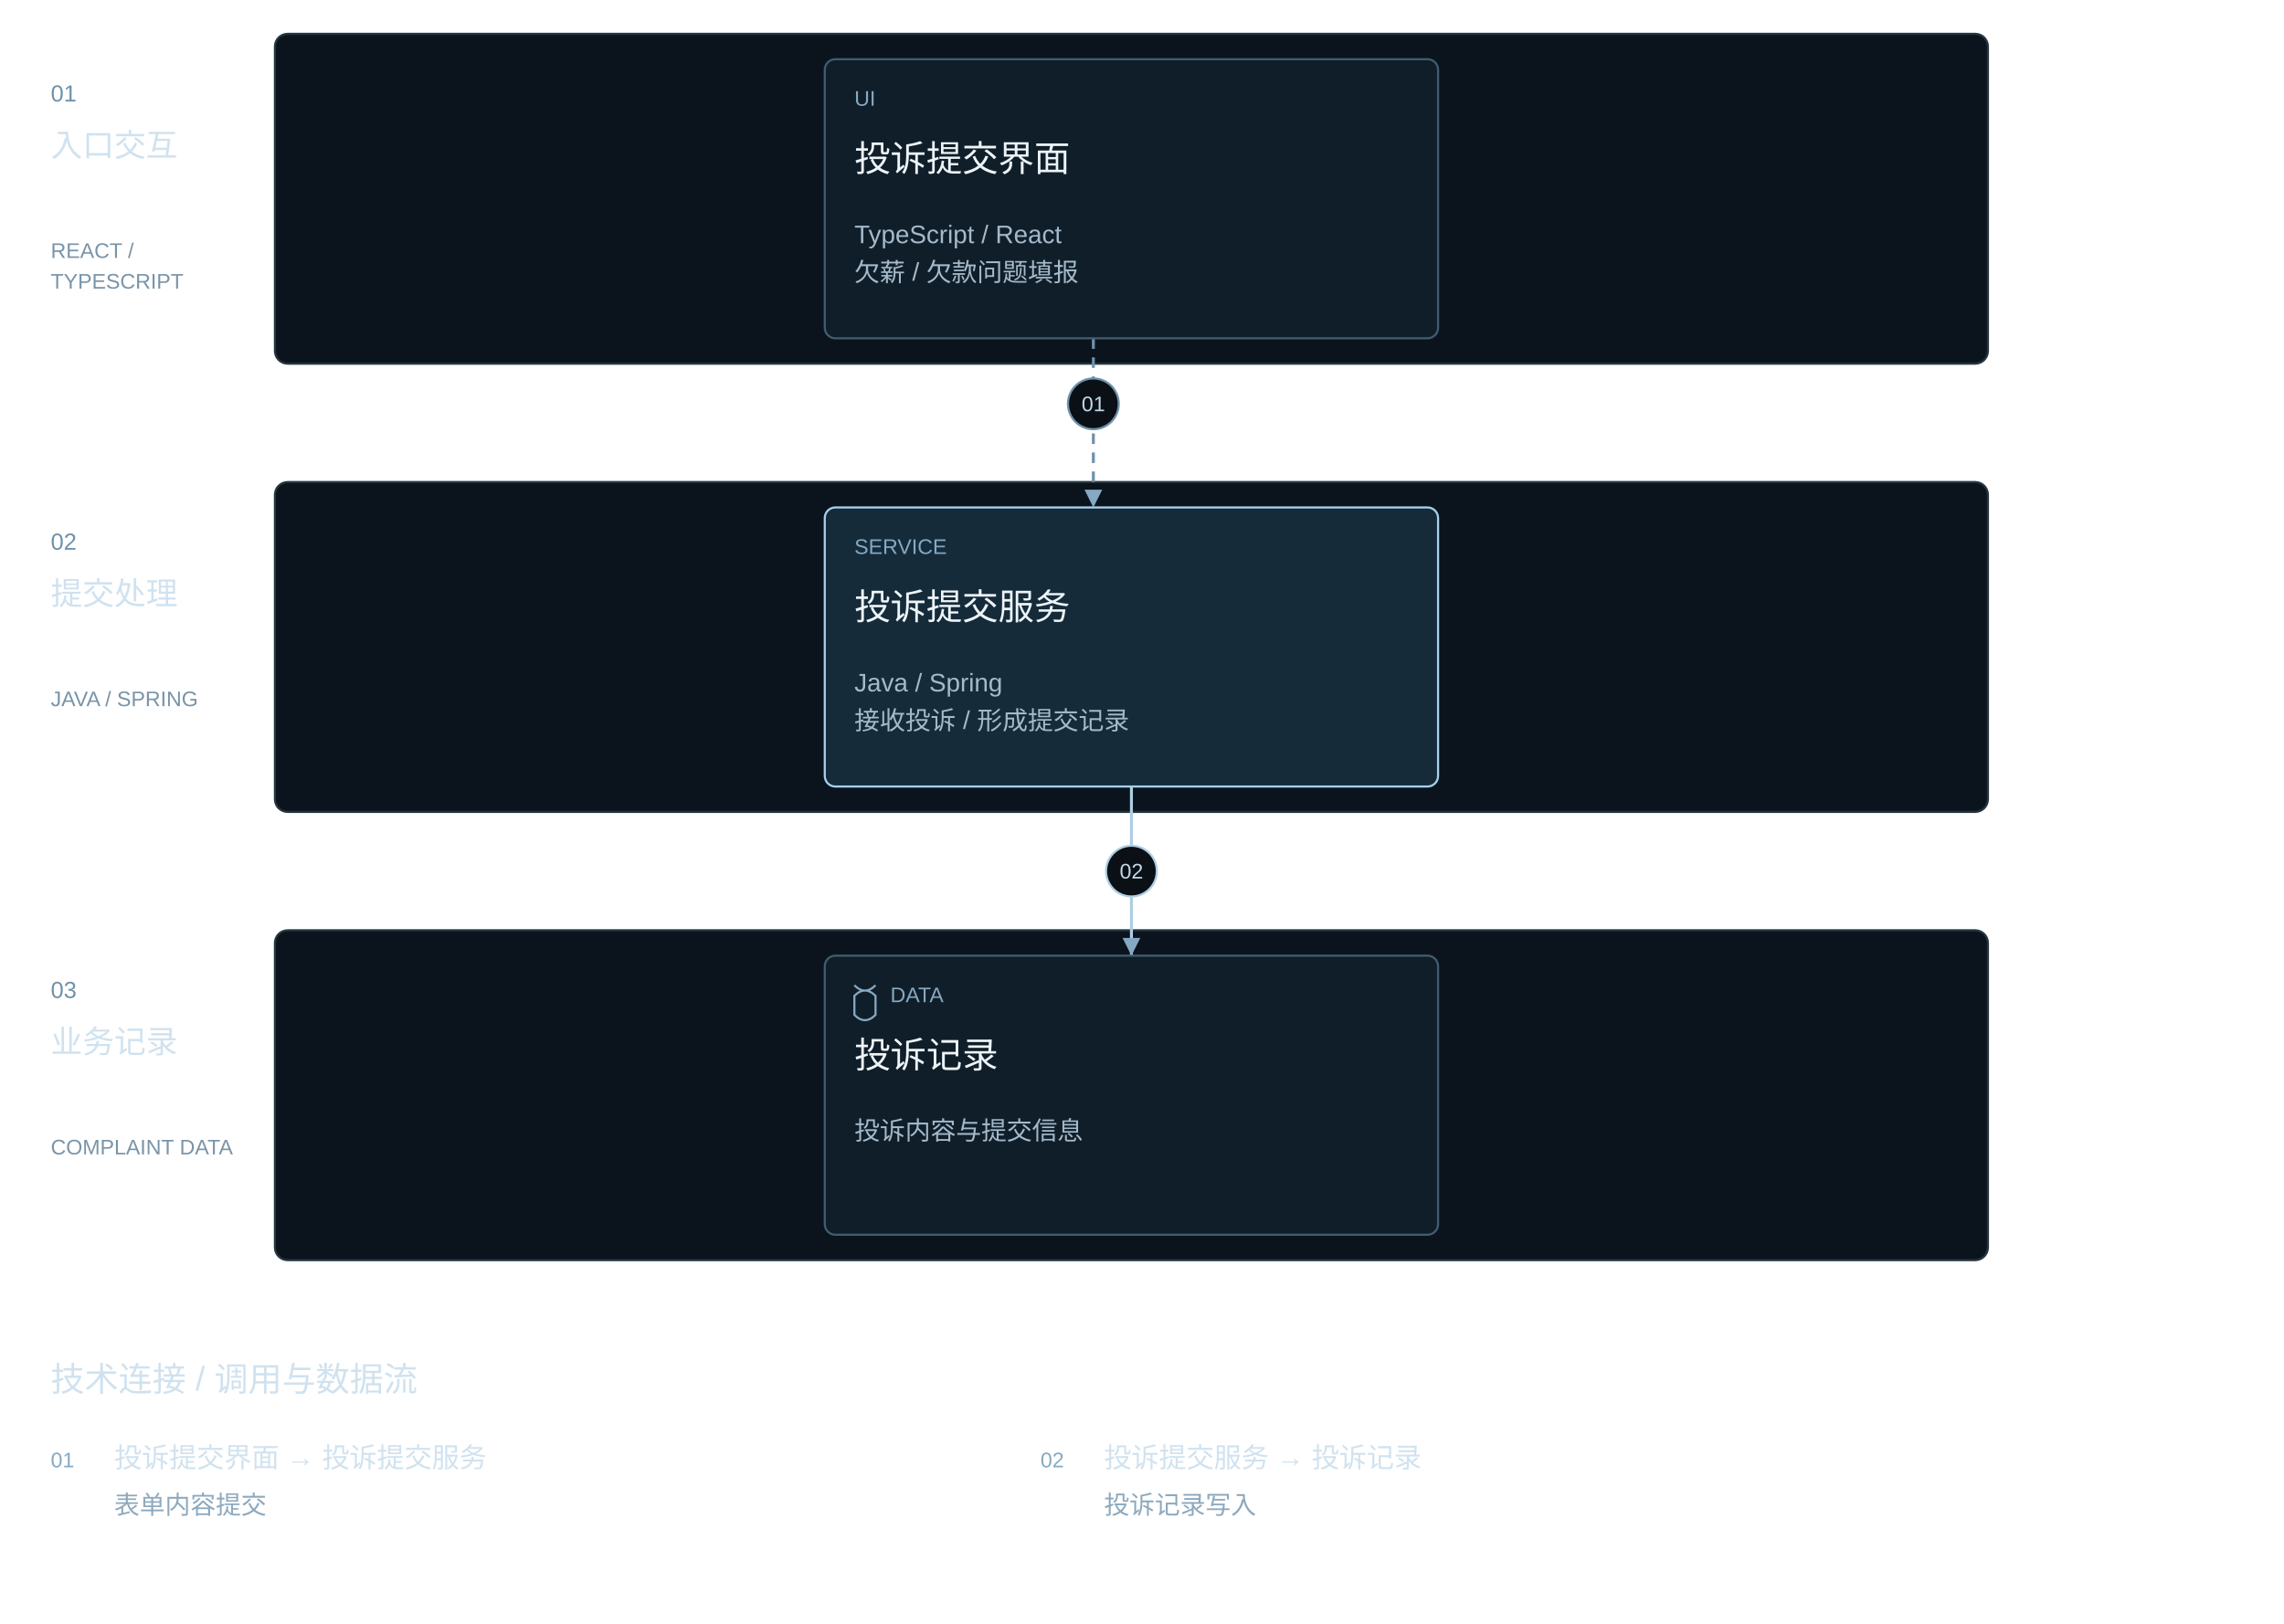
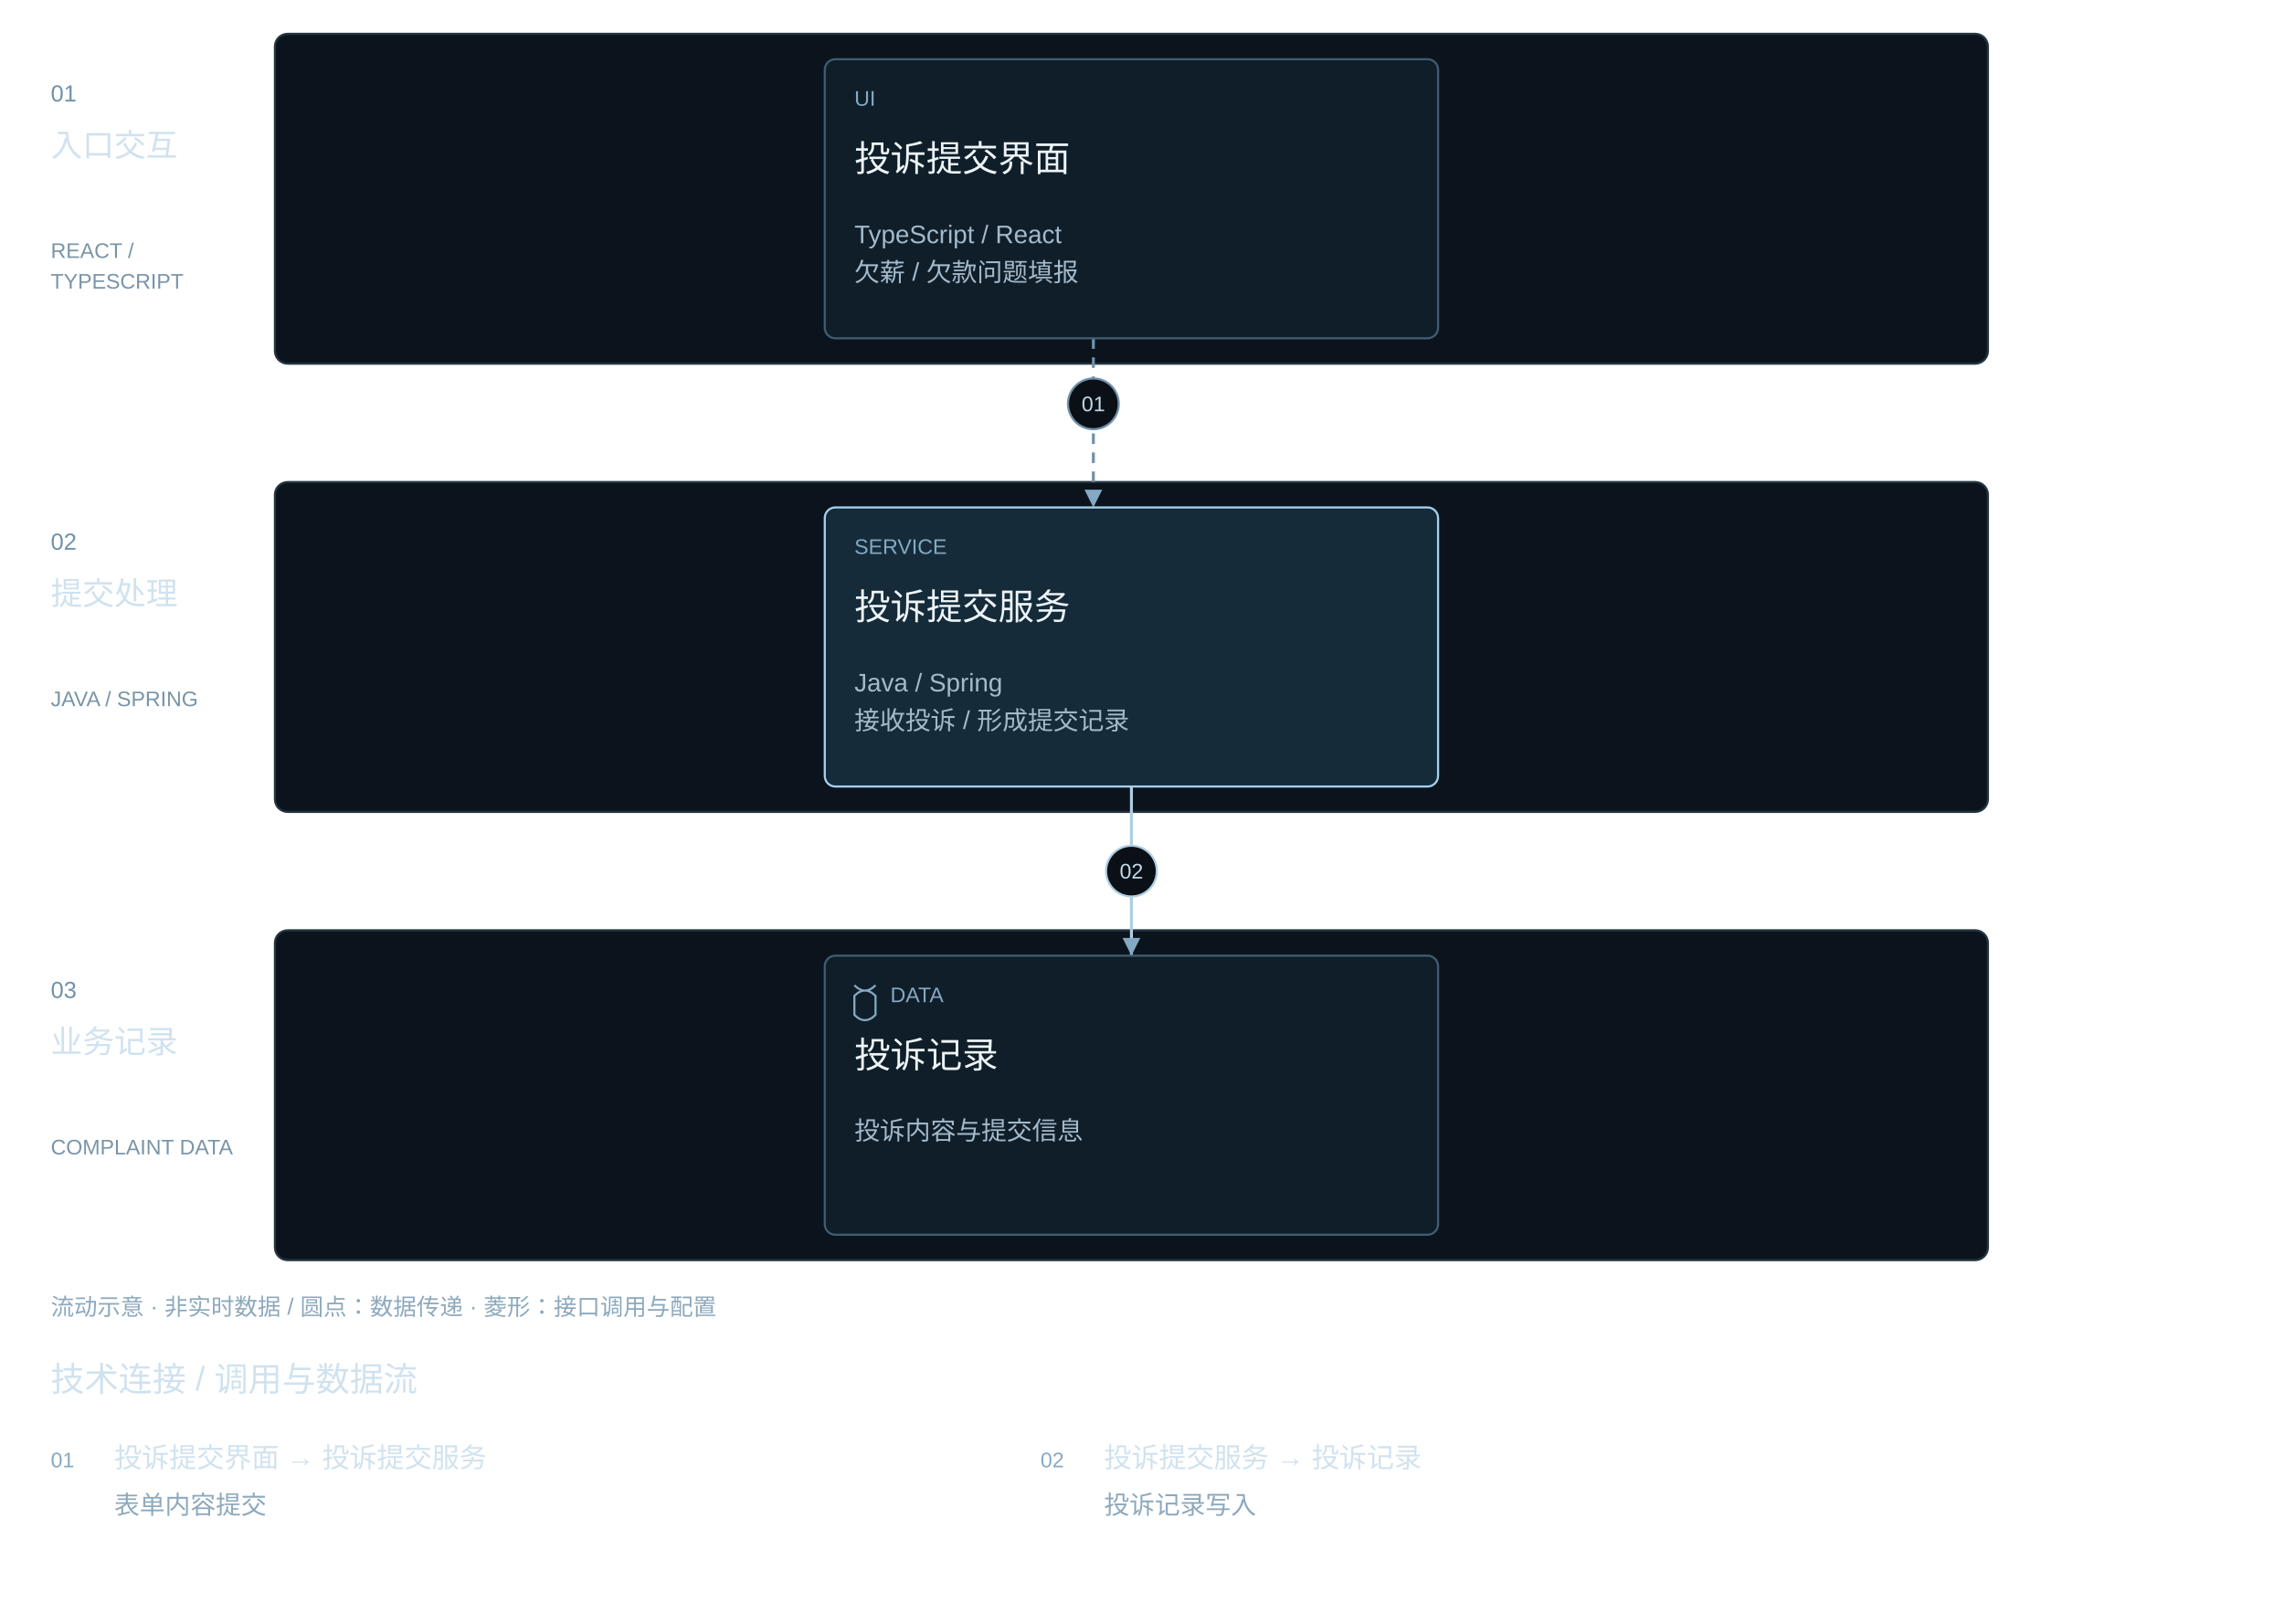
- <svg xmlns="http://www.w3.org/2000/svg" viewBox="0 0 1080 768" role="img" aria-labelledby="title-wage-payment-complaints desc-wage-payment-complaints" style="font-family:Arial,'PingFang SC','Microsoft YaHei',sans-serif;background:#0a1015">
+ <svg xmlns="http://www.w3.org/2000/svg" viewBox="0 0 1080 768" role="img" aria-labelledby="title-wage-payment-complaints" aria-describedby="desc-wage-payment-complaints" style="font-family:Arial,'PingFang SC','Microsoft YaHei',sans-serif;background:#0a1015">
+   <style>.architecture-packet{pointer-events:none}svg[data-motion="paused"] .architecture-packet{visibility:hidden}@media(prefers-reduced-motion:reduce){.architecture-packet{display:none}}</style>
  <defs>
    <marker id="arrow-wage-payment-complaints" viewBox="0 0 10 10" refX="10" refY="5" markerWidth="6" markerHeight="6" orient="auto-start-reverse">
      <path d="M0 0 L10 5 L0 10" fill="#85a9c2" />
    </marker>
  </defs>
  <g data-layer="ui">
    <rect x="130" y="16" width="810" height="156" rx="6" fill="#0b141d" stroke="#253541" />
    <text x="24" y="48" fill="#6f92aa" font-size="11" text-anchor="start">
      <tspan x="24" dy="0">01</tspan>
    </text>
    <text x="24" y="74" fill="#d0e2ef" font-size="15" text-anchor="start">
      <tspan x="24" dy="0">入口交互</tspan>
    </text>
    <text x="24" y="122" fill="#7994a8" font-size="10" text-anchor="start">
      <tspan x="24" dy="0">REACT /</tspan>
      <tspan x="24" dy="14.5">TYPESCRIPT</tspan>
    </text>
  </g>
  <g data-layer="service">
    <rect x="130" y="228" width="810" height="156" rx="6" fill="#0b141d" stroke="#253541" />
    <text x="24" y="260" fill="#6f92aa" font-size="11" text-anchor="start">
      <tspan x="24" dy="0">02</tspan>
    </text>
    <text x="24" y="286" fill="#d0e2ef" font-size="15" text-anchor="start">
      <tspan x="24" dy="0">提交处理</tspan>
    </text>
    <text x="24" y="334" fill="#7994a8" font-size="10" text-anchor="start">
      <tspan x="24" dy="0">JAVA / SPRING</tspan>
    </text>
  </g>
  <g data-layer="data">
    <rect x="130" y="440" width="810" height="156" rx="6" fill="#0b141d" stroke="#253541" />
    <text x="24" y="472" fill="#6f92aa" font-size="11" text-anchor="start">
      <tspan x="24" dy="0">03</tspan>
    </text>
    <text x="24" y="498" fill="#d0e2ef" font-size="15" text-anchor="start">
      <tspan x="24" dy="0">业务记录</tspan>
    </text>
    <text x="24" y="546" fill="#7994a8" font-size="10" text-anchor="start">
      <tspan x="24" dy="0">COMPLAINT DATA</tspan>
    </text>
  </g>
-   <g data-edge="01">
-     <path d="M517 160 V191 H517 V240" fill="none" stroke="#6f91aa" stroke-width="1.4" stroke-dasharray="5 4" marker-end="url(#arrow-wage-payment-complaints)" />
+   <g data-edge="01" data-kind="call">
+     <path class="architecture-route" d="M517 160 V191 H517 V240" fill="none" stroke="#6f91aa" stroke-width="1.4" stroke-dasharray="5 4" marker-end="url(#arrow-wage-payment-complaints)" />
+     <g class="architecture-packet packet-support" data-direction="forward" aria-hidden="true" opacity="0">
+       <circle r="9" fill="#efc896" opacity=".12" />
+       <circle r="5.5" fill="#efc896" opacity=".18" />
+       <path d="M0 -4 L4 0 L0 4 L-4 0 Z" fill="#efc896" />
+       <animateMotion path="M517 160 V191 H517 V240" keyPoints="0;1;1" keyTimes="0;.82;1" calcMode="linear" dur="2.55s" begin="-0.00s" repeatCount="indefinite" />
+       <animate attributeName="opacity" values="0;1;1;0;0" keyTimes="0;.035;.76;.82;1" calcMode="linear" dur="2.55s" begin="-0.00s" repeatCount="indefinite" />
+     </g>
    <circle cx="517" cy="191" r="12" fill="#0a1015" stroke="#6f91aa" />
    <text x="517" y="194.5" fill="#c1d9ea" font-size="10" text-anchor="middle">
      <tspan x="517" dy="0">01</tspan>
    </text>
  </g>
-   <g data-edge="02">
-     <path d="M535 372 V412 H535 V452" fill="none" stroke="#afcee3" stroke-width="1.4" marker-end="url(#arrow-wage-payment-complaints)" />
+   <g data-edge="02" data-kind="flow">
+     <path class="architecture-route" d="M535 372 V412 H535 V452" fill="none" stroke="#afcee3" stroke-width="1.4" marker-end="url(#arrow-wage-payment-complaints)" />
+     <g class="architecture-packet packet-flow" data-direction="forward" aria-hidden="true" opacity="0">
+       <circle r="9" fill="#d3f1ff" opacity=".12" />
+       <circle r="5.5" fill="#d3f1ff" opacity=".18" />
+       <circle r="3.3" fill="#d3f1ff" />
+       <animateMotion path="M535 372 V412 H535 V452" keyPoints="0;1;1" keyTimes="0;.82;1" calcMode="linear" dur="2.55s" begin="-0.43s" repeatCount="indefinite" />
+       <animate attributeName="opacity" values="0;1;1;0;0" keyTimes="0;.035;.76;.82;1" calcMode="linear" dur="2.55s" begin="-0.43s" repeatCount="indefinite" />
+     </g>
    <circle cx="535" cy="412" r="12" fill="#0a1015" stroke="#afcee3" />
    <text x="535" y="415.5" fill="#c1d9ea" font-size="10" text-anchor="middle">
      <tspan x="535" dy="0">02</tspan>
    </text>
  </g>
  <g data-node="form">
    <rect x="390" y="28" width="290" height="132" rx="5" fill="#101e29" stroke="#405c70" />
    <text x="404" y="50" fill="#85a9c2" font-size="10" text-anchor="start">
      <tspan x="404" dy="0">UI</tspan>
    </text>
    <text x="404" y="81" fill="#edf4f8" font-size="17" text-anchor="start">
      <tspan x="404" dy="0">投诉提交界面</tspan>
    </text>
    <text x="404" y="115" fill="#a4bacb" font-size="12" text-anchor="start">
      <tspan x="404" dy="0">TypeScript / React</tspan>
      <tspan x="404" dy="18">欠薪 / 欠款问题填报</tspan>
    </text>
  </g>
  <g data-node="submission">
    <rect x="390" y="240" width="290" height="132" rx="5" fill="#152b3a" stroke="#a6d0eb" />
    <text x="404" y="262" fill="#85a9c2" font-size="10" text-anchor="start">
      <tspan x="404" dy="0">SERVICE</tspan>
    </text>
    <text x="404" y="293" fill="#edf4f8" font-size="17" text-anchor="start">
      <tspan x="404" dy="0">投诉提交服务</tspan>
    </text>
    <text x="404" y="327" fill="#a4bacb" font-size="12" text-anchor="start">
      <tspan x="404" dy="0">Java / Spring</tspan>
      <tspan x="404" dy="18">接收投诉 / 形成提交记录</tspan>
    </text>
  </g>
  <g data-node="records">
    <rect x="390" y="452" width="290" height="132" rx="5" fill="#101e29" stroke="#405c70" />
    <path d="M404 471 q5 -5 10 0 v9 q-5 5 -10 0 z m0 -5 q5 5 10 0" fill="none" stroke="#85a9c2" />
    <text x="421" y="474" fill="#85a9c2" font-size="10" text-anchor="start">
      <tspan x="421" dy="0">DATA</tspan>
    </text>
    <text x="404" y="505" fill="#edf4f8" font-size="17" text-anchor="start">
      <tspan x="404" dy="0">投诉记录</tspan>
    </text>
    <text x="404" y="539" fill="#a4bacb" font-size="12" text-anchor="start">
      <tspan x="404" dy="0">投诉内容与提交信息</tspan>
    </text>
  </g>
+   <text x="24" y="622" fill="#8da9bd" font-size="11" text-anchor="start">
+     <tspan x="24" dy="0">流动示意 · 非实时数据 / 圆点：数据传递 · 菱形：接口调用与配置</tspan>
+   </text>
  <text x="24" y="658" fill="#d0e2ef" font-size="16" text-anchor="start">
    <tspan x="24" dy="0">技术连接 / 调用与数据流</tspan>
  </text>
  <text x="24" y="694" fill="#85a9c2" font-size="10" text-anchor="start">
    <tspan x="24" dy="0">01</tspan>
  </text>
  <text x="54" y="694" fill="#d0e2ef" font-size="13" text-anchor="start">
    <tspan x="54" dy="0">投诉提交界面 → 投诉提交服务</tspan>
  </text>
  <text x="54" y="716" fill="#8da9bd" font-size="12" text-anchor="start">
    <tspan x="54" dy="0">表单内容提交</tspan>
  </text>
  <text x="492" y="694" fill="#85a9c2" font-size="10" text-anchor="start">
    <tspan x="492" dy="0">02</tspan>
  </text>
  <text x="522" y="694" fill="#d0e2ef" font-size="13" text-anchor="start">
    <tspan x="522" dy="0">投诉提交服务 → 投诉记录</tspan>
  </text>
  <text x="522" y="716" fill="#8da9bd" font-size="12" text-anchor="start">
    <tspan x="522" dy="0">投诉记录写入</tspan>
  </text>
</svg>
